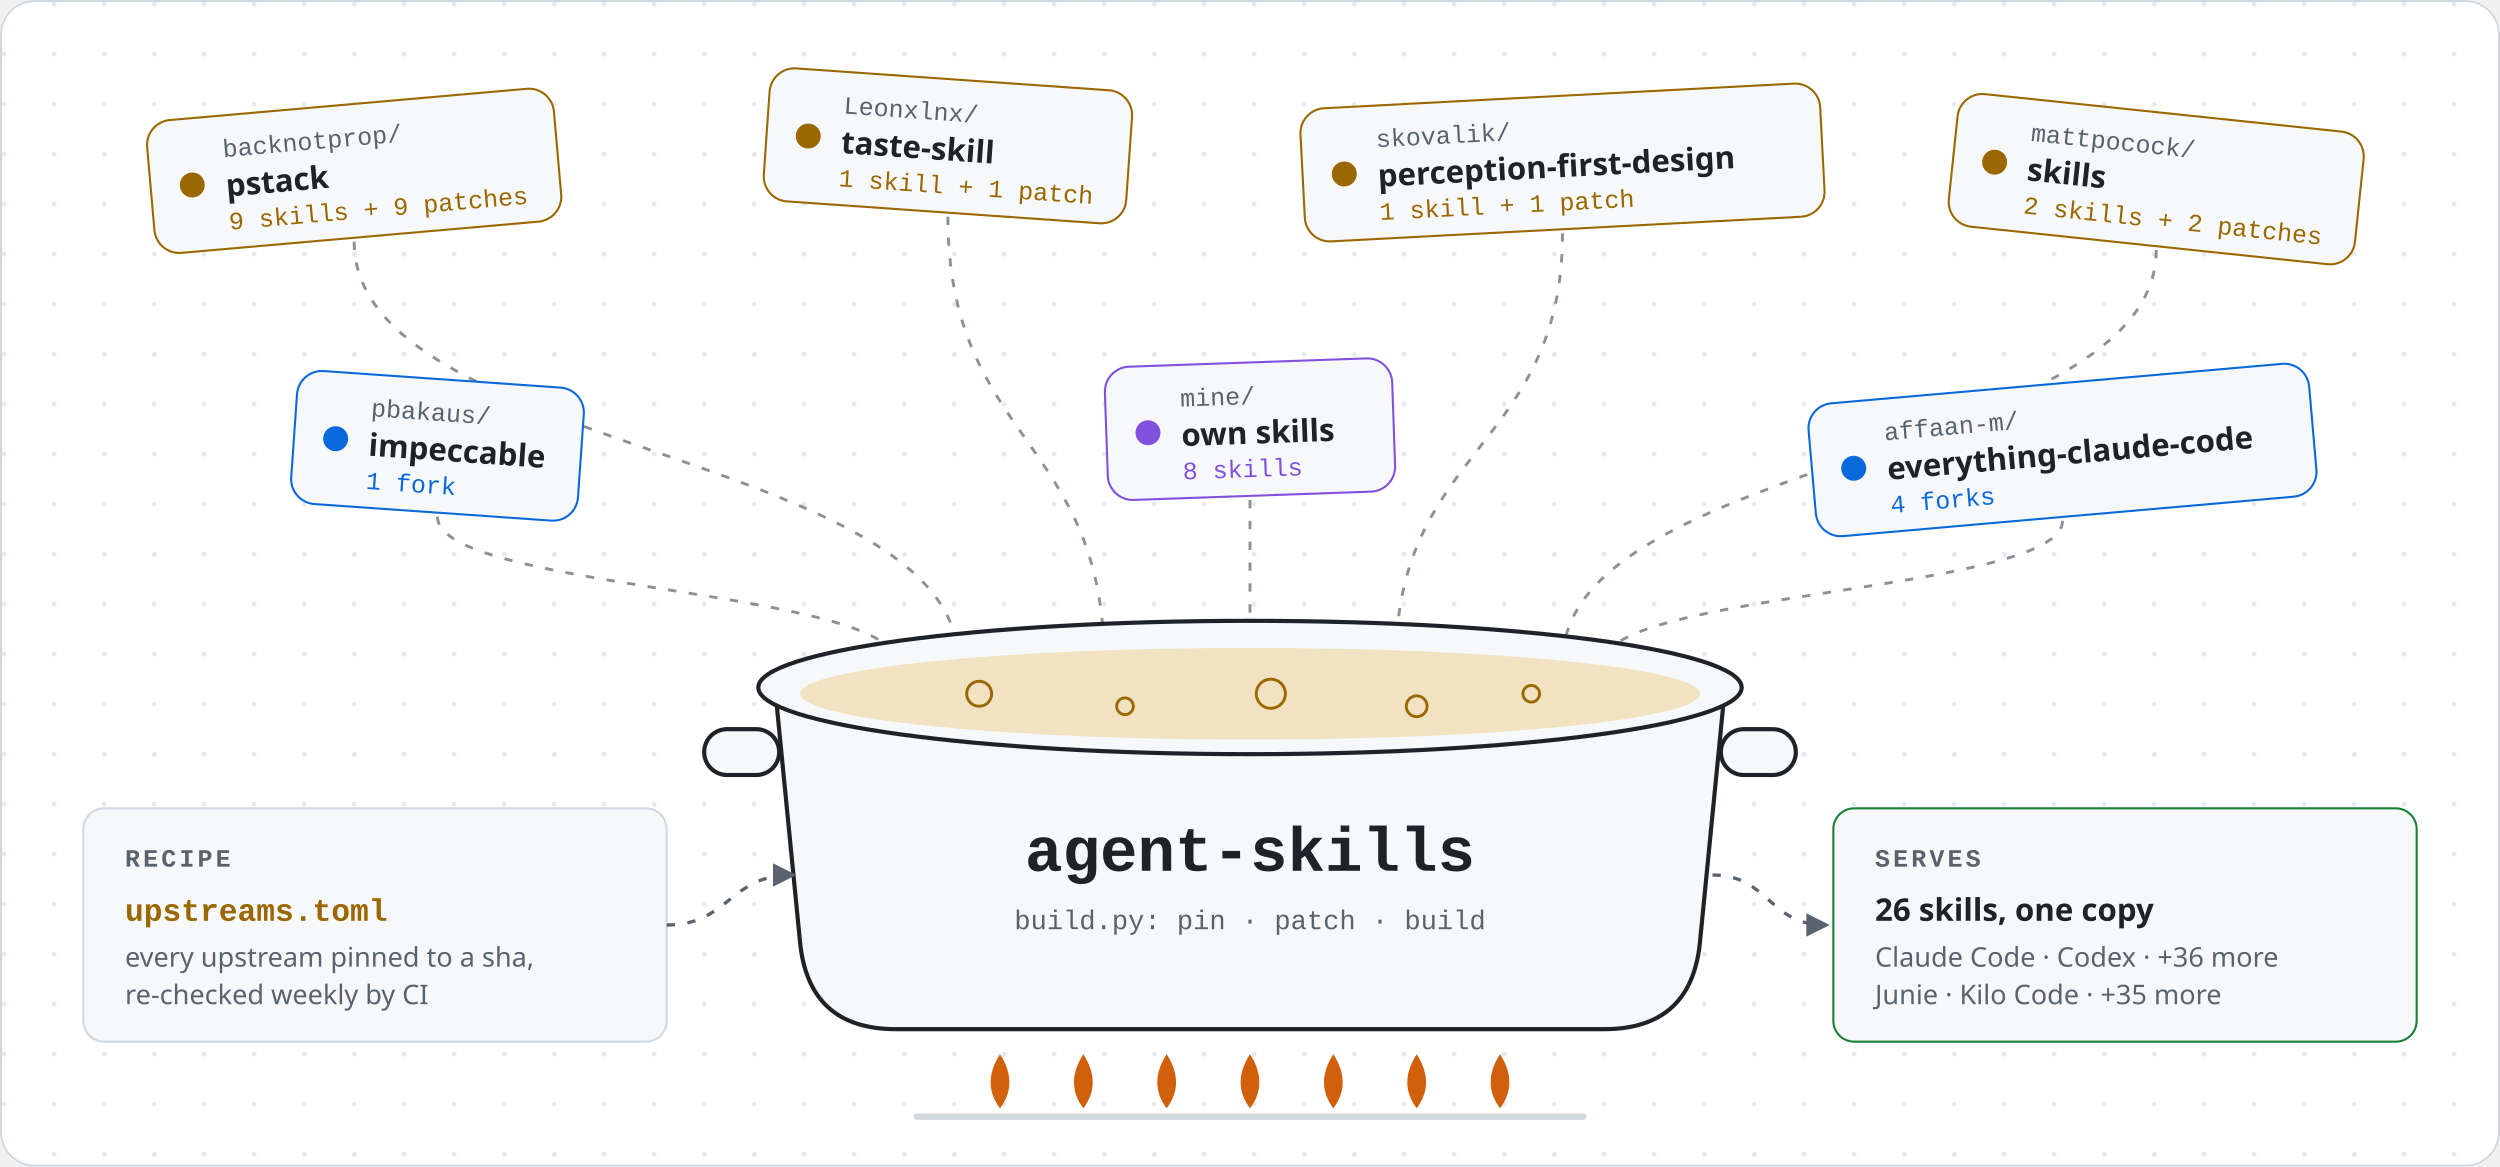
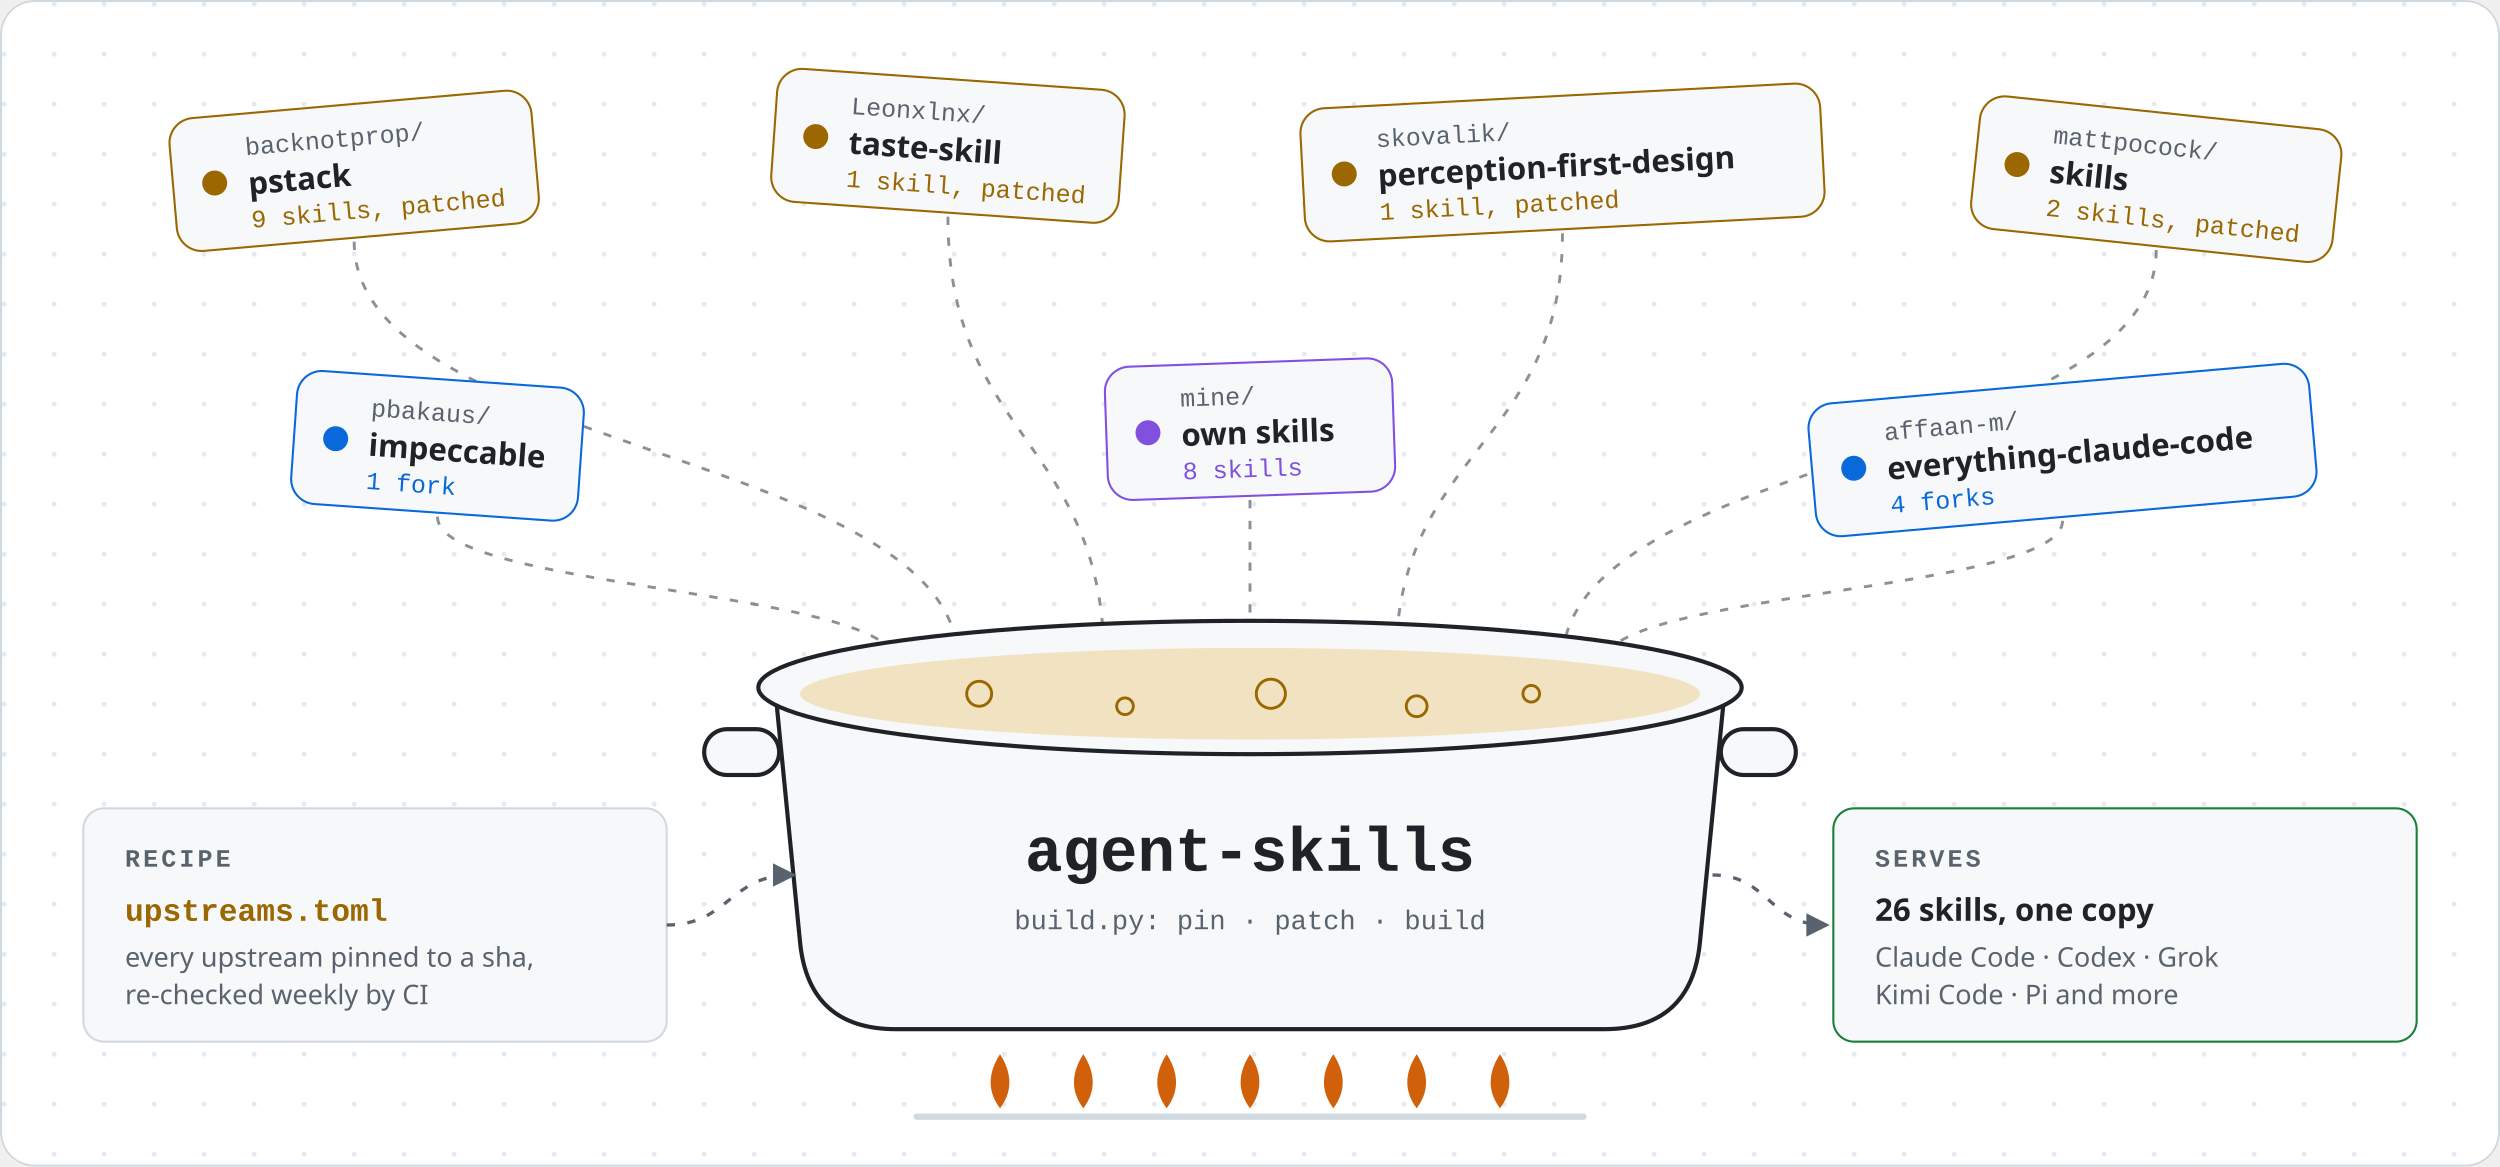
<svg xmlns="http://www.w3.org/2000/svg" width="1200" height="560" viewBox="0 0 1200 560" role="img" aria-labelledby="t">
  <style>
  .sans { font-family: -apple-system, BlinkMacSystemFont, 'Segoe UI', 'Noto Sans', Helvetica, Arial, sans-serif; }
  .mono { font-family: ui-monospace, SFMono-Regular, 'SF Mono', Menlo, Consolas, 'Liberation Mono', monospace; }
  .flow { stroke-dasharray: 4 6; animation: flow 1.2s linear infinite; }
  @keyframes flow { to { stroke-dashoffset: -20; } }
  .bob { animation: bob 3.2s ease-in-out infinite; } @keyframes bob { 50% { transform: translateY(6px); } }  .bubble { transform-box: fill-box; transform-origin: center; animation: pop 2.5s ease-in-out infinite; } @keyframes pop { 50% { transform: scale(1.35); } } .flame { transform-box: fill-box; transform-origin: bottom; animation: flick 0.9s ease-in-out infinite alternate; } @keyframes flick { to { transform: scaleY(0.75); } }
  @media (prefers-reduced-motion: reduce) { * { animation: none !important; transform: none !important; } }
</style>
  <defs>
    <pattern id="dots" width="24" height="24" patternUnits="userSpaceOnUse">
      <circle cx="2" cy="2" r="1.2" fill="#e6eaef" />
    </pattern>
    <marker id="arrow" viewBox="0 0 10 10" refX="8" refY="5" markerWidth="7" markerHeight="7" orient="auto-start-reverse">
      <path d="M0,0 L10,5 L0,10 z" fill="#59636e" />
    </marker>
  </defs>
  <rect width="1200" height="560" rx="16" fill="#ffffff" />
  <rect width="1200" height="560" rx="16" fill="url(#dots)" />
  <rect x="0.5" y="0.5" width="1199" height="559" rx="16" fill="none" stroke="#d1d9e0" />
  <path class="flow" d="M170,116 C170,217.0 460,217.0 460,318" fill="none" stroke="#59636e" stroke-width="1.4" opacity="0.7" />
  <path class="flow" d="M455,104 C455,211.0 530,211.0 530,318" fill="none" stroke="#59636e" stroke-width="1.4" opacity="0.7" />
  <path class="flow" d="M750,112 C750,215.0 670,215.0 670,318" fill="none" stroke="#59636e" stroke-width="1.4" opacity="0.7" />
  <path class="flow" d="M1035,120 C1035,219.0 750,219.0 750,318" fill="none" stroke="#59636e" stroke-width="1.4" opacity="0.7" />
  <path class="flow" d="M210,248 C210,283.0 430,283.0 430,318" fill="none" stroke="#59636e" stroke-width="1.4" opacity="0.7" />
  <path class="flow" d="M990,250 C990,284.0 770,284.0 770,318" fill="none" stroke="#59636e" stroke-width="1.4" opacity="0.7" />
  <path class="flow" d="M600,240 C600,279.0 600,279.0 600,318" fill="none" stroke="#59636e" stroke-width="1.4" opacity="0.7" />
  <g transform="translate(170,82) rotate(-5)">
    <g class="bob" style="animation-delay:0.0s">
-       <rect x="-98.0" y="-32" width="196.0" height="64" rx="12" fill="#f6f8fa" stroke="#9a6700" />
-       <circle cx="-78.0" cy="0" r="6" fill="#9a6700" />
-       <text x="-62.0" y="-12" class="mono" font-size="12" font-weight="400" fill="#59636e" text-anchor="start">backnotprop/</text>
-       <text x="-62.0" y="7" class="sans" font-size="15" font-weight="700" fill="#1f2328" text-anchor="start">pstack</text>
-       <text x="-62.0" y="23" class="mono" font-size="12" font-weight="400" fill="#9a6700" text-anchor="start">9 skills + 9 patches</text>
+       <rect x="-87.2" y="-32" width="174.4" height="64" rx="12" fill="#f6f8fa" stroke="#9a6700" />
+       <circle cx="-67.2" cy="0" r="6" fill="#9a6700" />
+       <text x="-51.2" y="-12" class="mono" font-size="12" font-weight="400" fill="#59636e" text-anchor="start">backnotprop/</text>
+       <text x="-51.2" y="7" class="sans" font-size="15" font-weight="700" fill="#1f2328" text-anchor="start">pstack</text>
+       <text x="-51.2" y="23" class="mono" font-size="12" font-weight="400" fill="#9a6700" text-anchor="start">9 skills, patched</text>
    </g>
  </g>
  <g transform="translate(455,70) rotate(4)">
    <g class="bob" style="animation-delay:0.4s">
-       <rect x="-87.2" y="-32" width="174.4" height="64" rx="12" fill="#f6f8fa" stroke="#9a6700" />
-       <circle cx="-67.2" cy="0" r="6" fill="#9a6700" />
-       <text x="-51.2" y="-12" class="mono" font-size="12" font-weight="400" fill="#59636e" text-anchor="start">Leonxlnx/</text>
-       <text x="-51.2" y="7" class="sans" font-size="15" font-weight="700" fill="#1f2328" text-anchor="start">taste-skill</text>
-       <text x="-51.2" y="23" class="mono" font-size="12" font-weight="400" fill="#9a6700" text-anchor="start">1 skill + 1 patch</text>
+       <rect x="-83.6" y="-32" width="167.2" height="64" rx="12" fill="#f6f8fa" stroke="#9a6700" />
+       <circle cx="-63.6" cy="0" r="6" fill="#9a6700" />
+       <text x="-47.6" y="-12" class="mono" font-size="12" font-weight="400" fill="#59636e" text-anchor="start">Leonxlnx/</text>
+       <text x="-47.6" y="7" class="sans" font-size="15" font-weight="700" fill="#1f2328" text-anchor="start">taste-skill</text>
+       <text x="-47.6" y="23" class="mono" font-size="12" font-weight="400" fill="#9a6700" text-anchor="start">1 skill, patched</text>
    </g>
  </g>
  <g transform="translate(750,78) rotate(-3)">
    <g class="bob" style="animation-delay:0.8s">
      <rect x="-124.9" y="-32" width="249.8" height="64" rx="12" fill="#f6f8fa" stroke="#9a6700" />
      <circle cx="-104.9" cy="0" r="6" fill="#9a6700" />
      <text x="-88.9" y="-12" class="mono" font-size="12" font-weight="400" fill="#59636e" text-anchor="start">skovalik/</text>
      <text x="-88.9" y="7" class="sans" font-size="15" font-weight="700" fill="#1f2328" text-anchor="start">perception-first-design</text>
-       <text x="-88.9" y="23" class="mono" font-size="12" font-weight="400" fill="#9a6700" text-anchor="start">1 skill + 1 patch</text>
+       <text x="-88.9" y="23" class="mono" font-size="12" font-weight="400" fill="#9a6700" text-anchor="start">1 skill, patched</text>
    </g>
  </g>
  <g transform="translate(1035,86) rotate(6)">
    <g class="bob" style="animation-delay:1.2s">
-       <rect x="-98.0" y="-32" width="196.0" height="64" rx="12" fill="#f6f8fa" stroke="#9a6700" />
-       <circle cx="-78.0" cy="0" r="6" fill="#9a6700" />
-       <text x="-62.0" y="-12" class="mono" font-size="12" font-weight="400" fill="#59636e" text-anchor="start">mattpocock/</text>
-       <text x="-62.0" y="7" class="sans" font-size="15" font-weight="700" fill="#1f2328" text-anchor="start">skills</text>
-       <text x="-62.0" y="23" class="mono" font-size="12" font-weight="400" fill="#9a6700" text-anchor="start">2 skills + 2 patches</text>
+       <rect x="-87.2" y="-32" width="174.4" height="64" rx="12" fill="#f6f8fa" stroke="#9a6700" />
+       <circle cx="-67.2" cy="0" r="6" fill="#9a6700" />
+       <text x="-51.2" y="-12" class="mono" font-size="12" font-weight="400" fill="#59636e" text-anchor="start">mattpocock/</text>
+       <text x="-51.2" y="7" class="sans" font-size="15" font-weight="700" fill="#1f2328" text-anchor="start">skills</text>
+       <text x="-51.2" y="23" class="mono" font-size="12" font-weight="400" fill="#9a6700" text-anchor="start">2 skills, patched</text>
    </g>
  </g>
  <g transform="translate(210,214) rotate(4)">
    <g class="bob" style="animation-delay:1.6s">
      <rect x="-69.0" y="-32" width="138.0" height="64" rx="12" fill="#f6f8fa" stroke="#0969da" />
      <circle cx="-49.0" cy="0" r="6" fill="#0969da" />
      <text x="-33.0" y="-12" class="mono" font-size="12" font-weight="400" fill="#59636e" text-anchor="start">pbakaus/</text>
      <text x="-33.0" y="7" class="sans" font-size="15" font-weight="700" fill="#1f2328" text-anchor="start">impeccable</text>
      <text x="-33.0" y="23" class="mono" font-size="12" font-weight="400" fill="#0969da" text-anchor="start">1 fork</text>
    </g>
  </g>
  <g transform="translate(990,216) rotate(-5)">
    <g class="bob" style="animation-delay:2.0s">
      <rect x="-120.6" y="-32" width="241.2" height="64" rx="12" fill="#f6f8fa" stroke="#0969da" />
      <circle cx="-100.6" cy="0" r="6" fill="#0969da" />
      <text x="-84.6" y="-12" class="mono" font-size="12" font-weight="400" fill="#59636e" text-anchor="start">affaan-m/</text>
      <text x="-84.6" y="7" class="sans" font-size="15" font-weight="700" fill="#1f2328" text-anchor="start">everything-claude-code</text>
      <text x="-84.6" y="23" class="mono" font-size="12" font-weight="400" fill="#0969da" text-anchor="start">4 forks</text>
    </g>
  </g>
  <g transform="translate(600,206) rotate(-2)">
    <g class="bob" style="animation-delay:2.4s">
      <rect x="-69.0" y="-32" width="138.0" height="64" rx="12" fill="#f6f8fa" stroke="#8250df" />
      <circle cx="-49.0" cy="0" r="6" fill="#8250df" />
      <text x="-33.0" y="-12" class="mono" font-size="12" font-weight="400" fill="#59636e" text-anchor="start">mine/</text>
      <text x="-33.0" y="7" class="sans" font-size="15" font-weight="700" fill="#1f2328" text-anchor="start">own skills</text>
      <text x="-33.0" y="23" class="mono" font-size="12" font-weight="400" fill="#8250df" text-anchor="start">8 skills</text>
    </g>
  </g>
  <path d="M372,330 L384,452 Q388,494 430,494 L770,494 Q812,494 816,452 L828,330 Z" fill="#f6f8fa" stroke="#1f2328" stroke-width="2" />
  <rect x="338" y="350" width="36" height="22" rx="11" fill="#f6f8fa" stroke="#1f2328" stroke-width="2" />
  <rect x="826" y="350" width="36" height="22" rx="11" fill="#f6f8fa" stroke="#1f2328" stroke-width="2" />
  <ellipse cx="600" cy="330" rx="236" ry="32" fill="#f6f8fa" stroke="#1f2328" stroke-width="2" />
  <ellipse cx="600" cy="333" rx="216" ry="22" fill="#f1e3c2" />
  <circle class="bubble" style="animation-delay:0.0s" cx="470" cy="333" r="6" fill="none" stroke="#9a6700" stroke-width="1.4" />
  <circle class="bubble" style="animation-delay:0.5s" cx="540" cy="339" r="4" fill="none" stroke="#9a6700" stroke-width="1.4" />
  <circle class="bubble" style="animation-delay:1.0s" cx="610" cy="333" r="7" fill="none" stroke="#9a6700" stroke-width="1.4" />
  <circle class="bubble" style="animation-delay:1.5s" cx="680" cy="339" r="5" fill="none" stroke="#9a6700" stroke-width="1.4" />
  <circle class="bubble" style="animation-delay:2.0s" cx="735" cy="333" r="4" fill="none" stroke="#9a6700" stroke-width="1.4" />
  <text x="600" y="418" class="mono" font-size="30" font-weight="700" fill="#1f2328" text-anchor="middle">agent-skills</text>
  <text x="600" y="446" class="mono" font-size="13" font-weight="400" fill="#59636e" text-anchor="middle">build.py: pin · patch · build</text>
  <path class="flame" style="animation-delay:0.0s" d="M480,532 q-9,-12 0,-26 q9,14 0,26 z" fill="#d1600a" />
  <path class="flame" style="animation-delay:0.15s" d="M520,532 q-9,-12 0,-26 q9,14 0,26 z" fill="#d1600a" />
  <path class="flame" style="animation-delay:0.3s" d="M560,532 q-9,-12 0,-26 q9,14 0,26 z" fill="#d1600a" />
  <path class="flame" style="animation-delay:0.45s" d="M600,532 q-9,-12 0,-26 q9,14 0,26 z" fill="#d1600a" />
  <path class="flame" style="animation-delay:0.6s" d="M640,532 q-9,-12 0,-26 q9,14 0,26 z" fill="#d1600a" />
  <path class="flame" style="animation-delay:0.75s" d="M680,532 q-9,-12 0,-26 q9,14 0,26 z" fill="#d1600a" />
  <path class="flame" style="animation-delay:0.9s" d="M720,532 q-9,-12 0,-26 q9,14 0,26 z" fill="#d1600a" />
  <line x1="440" y1="536" x2="760" y2="536" stroke="#d1d9e0" stroke-width="3" stroke-linecap="round" />
  <rect x="40" y="388" width="280" height="112" rx="10" fill="#f6f8fa" stroke="#d1d9e0" />
  <text x="60" y="416" class="mono" font-size="12" font-weight="600" fill="#59636e" text-anchor="start" letter-spacing="1.5">RECIPE</text>
  <text x="60" y="442" class="mono" font-size="15" font-weight="700" fill="#9a6700" text-anchor="start">upstreams.toml</text>
  <text x="60" y="464" class="sans" font-size="13" font-weight="400" fill="#59636e" text-anchor="start">every upstream pinned to a sha,</text>
  <text x="60" y="482" class="sans" font-size="13" font-weight="400" fill="#59636e" text-anchor="start">re-checked weekly by CI</text>
  <rect x="880" y="388" width="280" height="112" rx="10" fill="#f6f8fa" stroke="#1a7f37" />
  <text x="900" y="416" class="mono" font-size="12" font-weight="600" fill="#59636e" text-anchor="start" letter-spacing="1.5">SERVES</text>
  <text x="900" y="442" class="sans" font-size="15" font-weight="700" fill="#1f2328" text-anchor="start">26 skills, one copy</text>
-   <text x="900" y="464" class="sans" font-size="13" font-weight="400" fill="#59636e" text-anchor="start">Claude Code · Codex · +36 more</text>
-   <text x="900" y="482" class="sans" font-size="13" font-weight="400" fill="#59636e" text-anchor="start">Junie · Kilo Code · +35 more</text>
+   <text x="900" y="464" class="sans" font-size="13" font-weight="400" fill="#59636e" text-anchor="start">Claude Code · Codex · Grok</text>
+   <text x="900" y="482" class="sans" font-size="13" font-weight="400" fill="#59636e" text-anchor="start">Kimi Code · Pi and more</text>
  <path class="flow" d="M320,444 C350.0,444 350.0,420 380,420" fill="none" stroke="#59636e" stroke-width="1.6" marker-end="url(#arrow)" />
  <path class="flow" d="M822,420 C849.0,420 849.0,444 876,444" fill="none" stroke="#59636e" stroke-width="1.6" marker-end="url(#arrow)" />
</svg>
